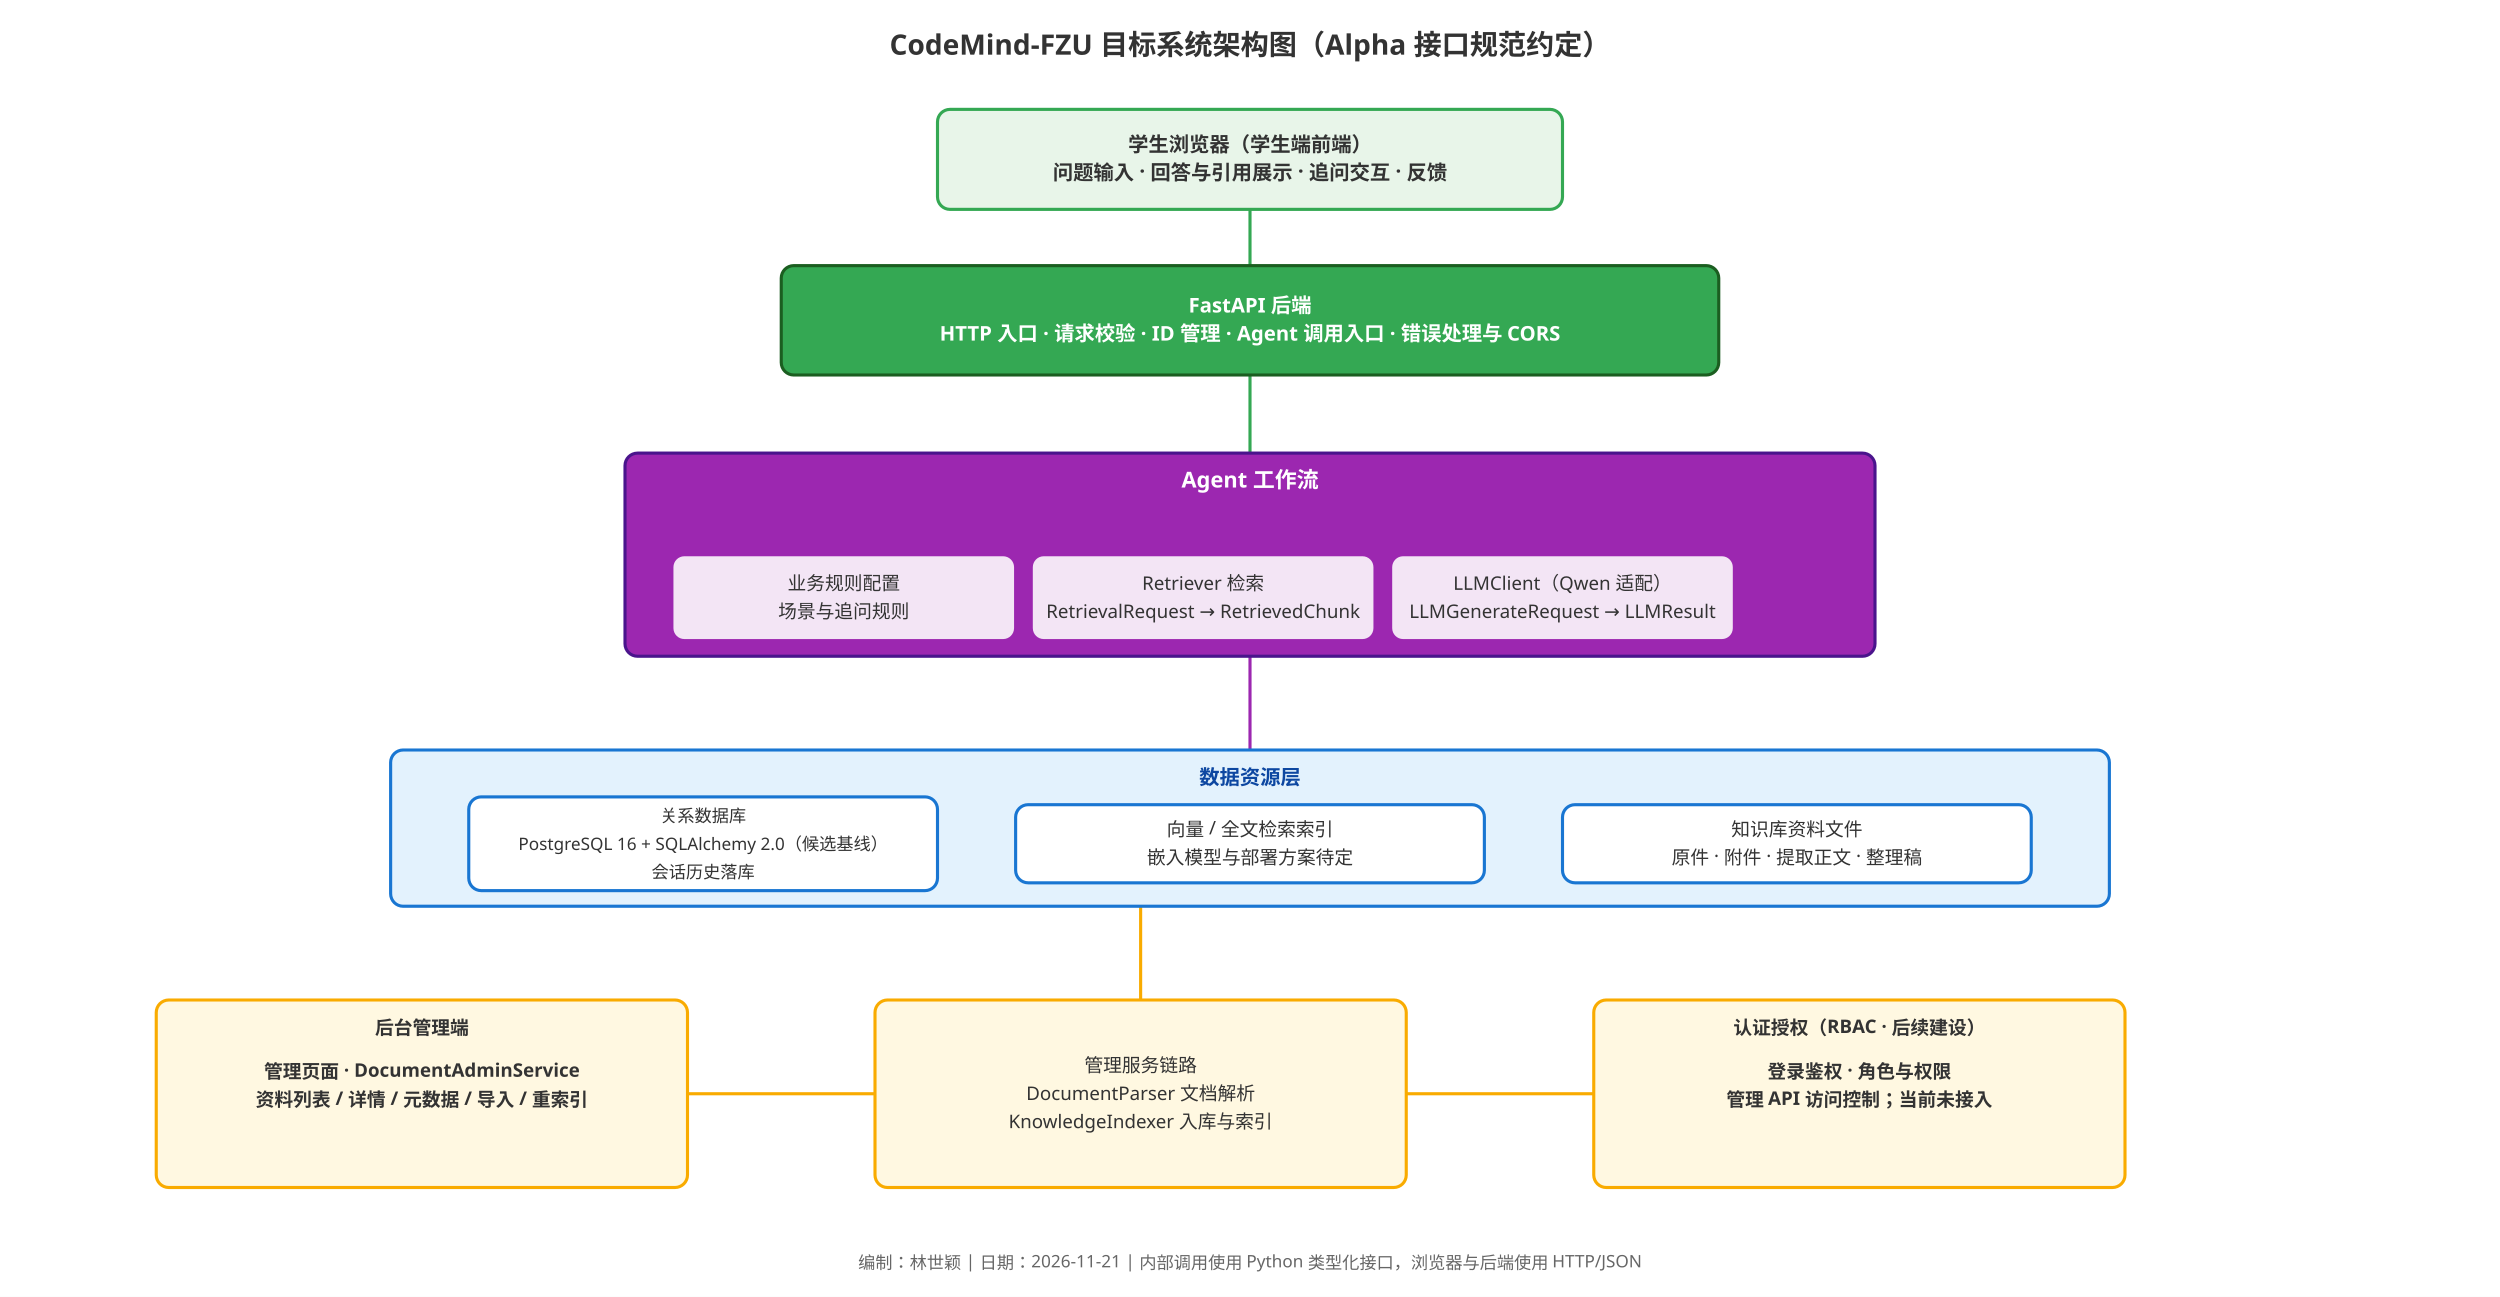
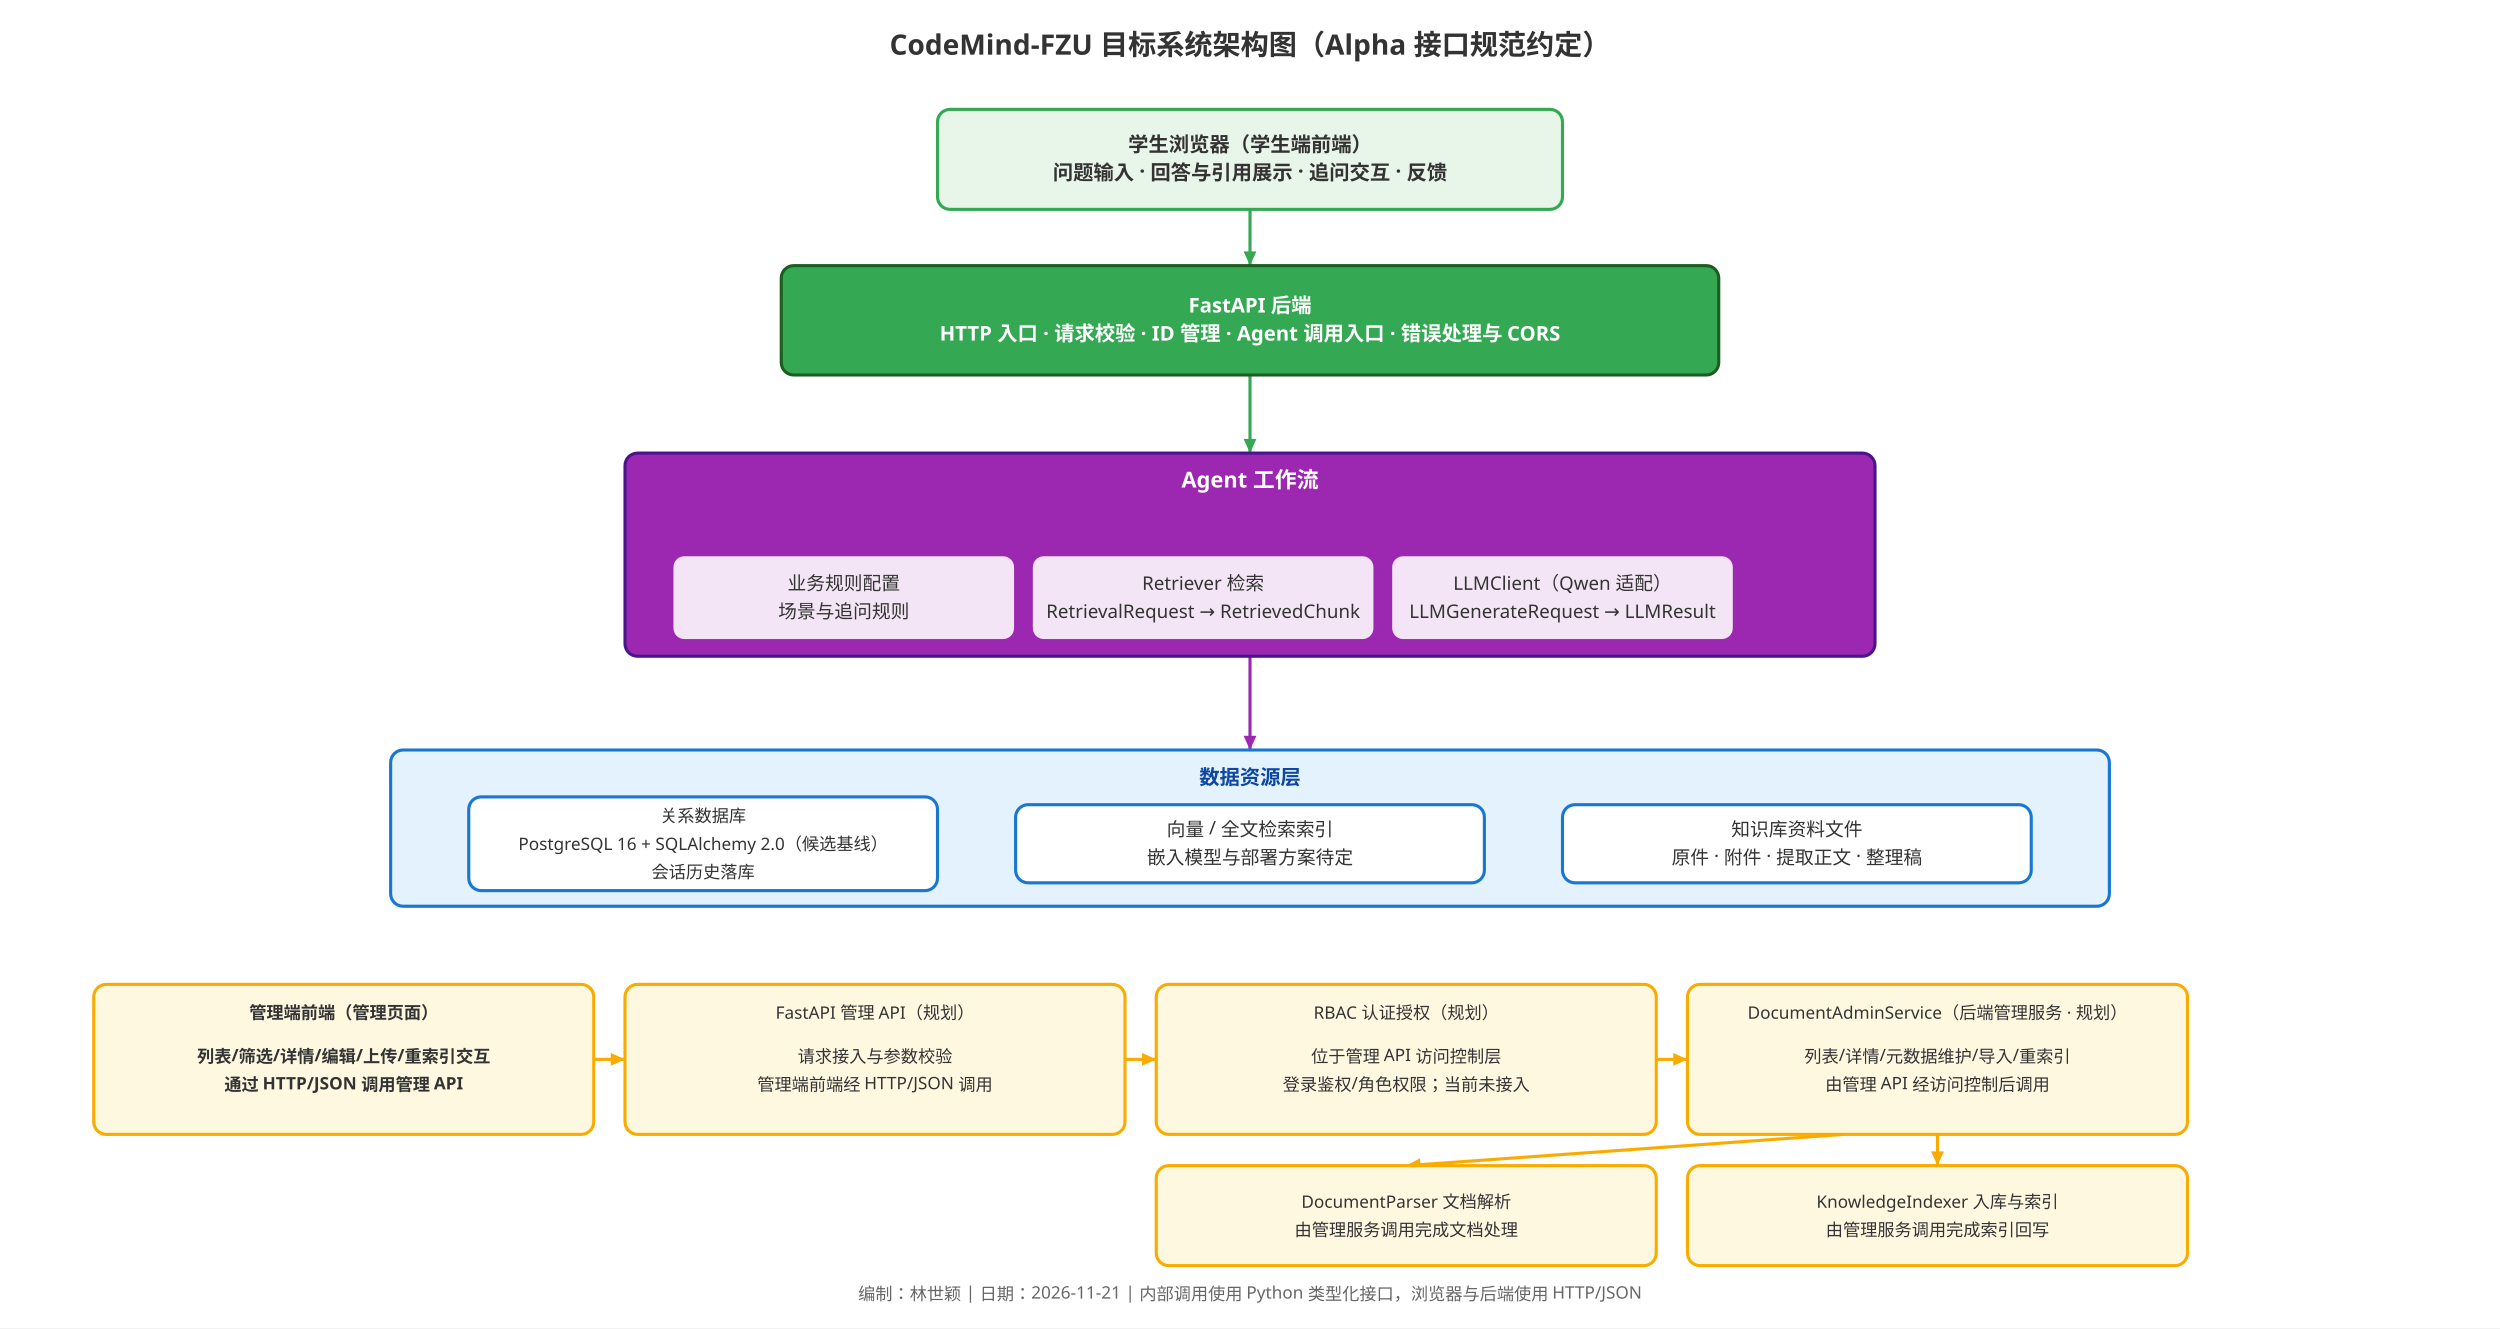
- <svg xmlns="http://www.w3.org/2000/svg" viewBox="0 0 1600 830" width="1600" height="830">
-   <rect width="1600" height="830" fill="#ffffff" />
+ <svg xmlns="http://www.w3.org/2000/svg" viewBox="0 0 1600 850" width="1600" height="850">
+   <rect width="1600" height="850" fill="#ffffff" />
  <text x="800.0" y="35" text-anchor="middle" font-family="Microsoft YaHei, sans-serif" font-size="18" font-weight="bold" fill="#333333">CodeMind-FZU 目标系统架构图（Alpha 接口规范约定）</text>
  <line x1="800" y1="134" x2="800" y2="170" stroke="#34a853" stroke-width="2" />
+   <polygon points="800.0,170.0 795.9,160.9 804.1,160.9" fill="#34a853" />
  <line x1="800" y1="240" x2="800" y2="290" stroke="#34a853" stroke-width="2" />
+   <polygon points="800.0,290.0 795.9,280.9 804.1,280.9" fill="#34a853" />
  <line x1="800" y1="420" x2="800" y2="480" stroke="#9c27b0" stroke-width="2" />
-   <line x1="730" y1="580" x2="730" y2="640" stroke="#f9ab00" stroke-width="2" />
-   <line x1="440" y1="700" x2="560" y2="700" stroke="#f9ab00" stroke-width="2" />
-   <line x1="900" y1="700" x2="1020" y2="700" stroke="#f9ab00" stroke-width="2" />
+   <polygon points="800.0,480.0 795.9,470.9 804.1,470.9" fill="#9c27b0" />
+   <line x1="380" y1="678" x2="400" y2="678" stroke="#f9ab00" stroke-width="2" />
+   <polygon points="400.0,678.0 390.9,682.1 390.9,673.9" fill="#f9ab00" />
+   <line x1="720" y1="678" x2="740" y2="678" stroke="#f9ab00" stroke-width="2" />
+   <polygon points="740.0,678.0 730.9,682.1 730.9,673.9" fill="#f9ab00" />
+   <line x1="1060" y1="678" x2="1080" y2="678" stroke="#f9ab00" stroke-width="2" />
+   <polygon points="1080.0,678.0 1070.9,682.1 1070.9,673.9" fill="#f9ab00" />
+   <line x1="1180" y1="726" x2="900" y2="746" stroke="#f9ab00" stroke-width="2" />
+   <polygon points="900.0,746.0 908.8,741.3 909.4,749.4" fill="#f9ab00" />
+   <line x1="1240" y1="726" x2="1240" y2="746" stroke="#f9ab00" stroke-width="2" />
+   <polygon points="1240.0,746.0 1235.9,736.9 1244.1,736.9" fill="#f9ab00" />
  <rect x="600" y="70" width="400" height="64" rx="8" fill="#e8f5e9" stroke="#34a853" stroke-width="2" />
  <text x="800.0" y="97.0" text-anchor="middle" font-family="Microsoft YaHei, sans-serif" font-size="13" font-weight="bold" fill="#333333">学生浏览器（学生端前端）</text>
  <text x="800.0" y="115.0" text-anchor="middle" font-family="Microsoft YaHei, sans-serif" font-size="13" font-weight="bold" fill="#333333">问题输入 · 回答与引用展示 · 追问交互 · 反馈</text>
  <rect x="500" y="170" width="600" height="70" rx="8" fill="#34a853" stroke="#1b5e20" stroke-width="2" />
  <text x="800.0" y="200.0" text-anchor="middle" font-family="Microsoft YaHei, sans-serif" font-size="13" font-weight="bold" fill="#ffffff">FastAPI 后端</text>
  <text x="800.0" y="218.0" text-anchor="middle" font-family="Microsoft YaHei, sans-serif" font-size="13" font-weight="bold" fill="#ffffff">HTTP 入口 · 请求校验 · ID 管理 · Agent 调用入口 · 错误处理与 CORS</text>
  <rect x="400" y="290" width="800" height="130" rx="8" fill="#9c27b0" stroke="#4a148c" stroke-width="2" />
  <text x="800.0" y="312" text-anchor="middle" font-family="Microsoft YaHei, sans-serif" font-size="14" font-weight="bold" fill="#ffffff">Agent 工作流</text>
  <rect x="430" y="355" width="220" height="55" rx="8" fill="#f3e5f5" stroke="#9c27b0" stroke-width="2" />
  <text x="540.0" y="377.5" text-anchor="middle" font-family="Microsoft YaHei, sans-serif" font-size="12" fill="#333333">业务规则配置</text>
  <text x="540.0" y="395.5" text-anchor="middle" font-family="Microsoft YaHei, sans-serif" font-size="12" fill="#333333">场景与追问规则</text>
  <rect x="660" y="355" width="220" height="55" rx="8" fill="#f3e5f5" stroke="#9c27b0" stroke-width="2" />
  <text x="770.0" y="377.5" text-anchor="middle" font-family="Microsoft YaHei, sans-serif" font-size="12" fill="#333333">Retriever 检索</text>
  <text x="770.0" y="395.5" text-anchor="middle" font-family="Microsoft YaHei, sans-serif" font-size="12" fill="#333333">RetrievalRequest → RetrievedChunk</text>
  <rect x="890" y="355" width="220" height="55" rx="8" fill="#f3e5f5" stroke="#9c27b0" stroke-width="2" />
  <text x="1000.0" y="377.5" text-anchor="middle" font-family="Microsoft YaHei, sans-serif" font-size="12" fill="#333333">LLMClient（Qwen 适配）</text>
  <text x="1000.0" y="395.5" text-anchor="middle" font-family="Microsoft YaHei, sans-serif" font-size="12" fill="#333333">LLMGenerateRequest → LLMResult</text>
  <rect x="250" y="480" width="1100" height="100" rx="8" fill="#e3f2fd" stroke="#1976d2" stroke-width="2" />
  <text x="800.0" y="502" text-anchor="middle" font-family="Microsoft YaHei, sans-serif" font-size="13" font-weight="bold" fill="#0d47a1">数据资源层</text>
  <rect x="300" y="510" width="300" height="60" rx="8" fill="#ffffff" stroke="#1976d2" stroke-width="2" />
  <text x="450.0" y="526.0" text-anchor="middle" font-family="Microsoft YaHei, sans-serif" font-size="11" fill="#333333">关系数据库</text>
  <text x="450.0" y="544.0" text-anchor="middle" font-family="Microsoft YaHei, sans-serif" font-size="11" fill="#333333">PostgreSQL 16 + SQLAlchemy 2.0（候选基线）</text>
  <text x="450.0" y="562.0" text-anchor="middle" font-family="Microsoft YaHei, sans-serif" font-size="11" fill="#333333">会话历史落库</text>
  <rect x="650" y="515" width="300" height="50" rx="8" fill="#ffffff" stroke="#1976d2" stroke-width="2" />
  <text x="800.0" y="535.0" text-anchor="middle" font-family="Microsoft YaHei, sans-serif" font-size="12" fill="#333333">向量 / 全文检索索引</text>
  <text x="800.0" y="553.0" text-anchor="middle" font-family="Microsoft YaHei, sans-serif" font-size="12" fill="#333333">嵌入模型与部署方案待定</text>
  <rect x="1000" y="515" width="300" height="50" rx="8" fill="#ffffff" stroke="#1976d2" stroke-width="2" />
  <text x="1150.0" y="535.0" text-anchor="middle" font-family="Microsoft YaHei, sans-serif" font-size="12" fill="#333333">知识库资料文件</text>
  <text x="1150.0" y="553.0" text-anchor="middle" font-family="Microsoft YaHei, sans-serif" font-size="12" fill="#333333">原件 · 附件 · 提取正文 · 整理稿</text>
-   <rect x="100" y="640" width="340" height="120" rx="8" fill="#fff8e1" stroke="#f9ab00" stroke-width="2" />
-   <text x="270.0" y="662" text-anchor="middle" font-family="Microsoft YaHei, sans-serif" font-size="12" font-weight="bold" fill="#333333">后台管理端</text>
-   <text x="270.0" y="690" text-anchor="middle" font-family="Microsoft YaHei, sans-serif" font-size="12" font-weight="bold" fill="#333333">管理页面 · DocumentAdminService</text>
-   <text x="270.0" y="708" text-anchor="middle" font-family="Microsoft YaHei, sans-serif" font-size="12" font-weight="bold" fill="#333333">资料列表 / 详情 / 元数据 / 导入 / 重索引</text>
-   <rect x="560" y="640" width="340" height="120" rx="8" fill="#fff8e1" stroke="#f9ab00" stroke-width="2" />
-   <text x="730.0" y="686.0" text-anchor="middle" font-family="Microsoft YaHei, sans-serif" font-size="12" fill="#333333">管理服务链路</text>
-   <text x="730.0" y="704.0" text-anchor="middle" font-family="Microsoft YaHei, sans-serif" font-size="12" fill="#333333">DocumentParser 文档解析</text>
-   <text x="730.0" y="722.0" text-anchor="middle" font-family="Microsoft YaHei, sans-serif" font-size="12" fill="#333333">KnowledgeIndexer 入库与索引</text>
-   <rect x="1020" y="640" width="340" height="120" rx="8" fill="#fff8e1" stroke="#f9ab00" stroke-width="2" />
-   <text x="1190.0" y="662" text-anchor="middle" font-family="Microsoft YaHei, sans-serif" font-size="12" font-weight="bold" fill="#333333">认证授权（RBAC · 后续建设）</text>
-   <text x="1190.0" y="690" text-anchor="middle" font-family="Microsoft YaHei, sans-serif" font-size="12" font-weight="bold" fill="#333333">登录鉴权 · 角色与权限</text>
-   <text x="1190.0" y="708" text-anchor="middle" font-family="Microsoft YaHei, sans-serif" font-size="12" font-weight="bold" fill="#333333">管理 API 访问控制；当前未接入</text>
-   <text x="800.0" y="812" text-anchor="middle" font-family="Microsoft YaHei, sans-serif" font-size="11" fill="#666666">编制：林世颖 | 日期：2026-11-21 | 内部调用使用 Python 类型化接口，浏览器与后端使用 HTTP/JSON</text>
+   <rect x="60" y="630" width="320" height="96" rx="8" fill="#fff8e1" stroke="#f9ab00" stroke-width="2" />
+   <text x="220.0" y="652" text-anchor="middle" font-family="Microsoft YaHei, sans-serif" font-size="11" font-weight="bold" fill="#333333">管理端前端（管理页面）</text>
+   <text x="220.0" y="680" text-anchor="middle" font-family="Microsoft YaHei, sans-serif" font-size="11" font-weight="bold" fill="#333333">列表/筛选/详情/编辑/上传/重索引交互</text>
+   <text x="220.0" y="698" text-anchor="middle" font-family="Microsoft YaHei, sans-serif" font-size="11" font-weight="bold" fill="#333333">通过 HTTP/JSON 调用管理 API</text>
+   <rect x="400" y="630" width="320" height="96" rx="8" fill="#fff8e1" stroke="#f9ab00" stroke-width="2" />
+   <text x="560.0" y="652" text-anchor="middle" font-family="Microsoft YaHei, sans-serif" font-size="11" fill="#333333">FastAPI 管理 API（规划）</text>
+   <text x="560.0" y="680" text-anchor="middle" font-family="Microsoft YaHei, sans-serif" font-size="11" fill="#333333">请求接入与参数校验</text>
+   <text x="560.0" y="698" text-anchor="middle" font-family="Microsoft YaHei, sans-serif" font-size="11" fill="#333333">管理端前端经 HTTP/JSON 调用</text>
+   <rect x="740" y="630" width="320" height="96" rx="8" fill="#fff8e1" stroke="#f9ab00" stroke-width="2" />
+   <text x="900.0" y="652" text-anchor="middle" font-family="Microsoft YaHei, sans-serif" font-size="11" fill="#333333">RBAC 认证授权（规划）</text>
+   <text x="900.0" y="680" text-anchor="middle" font-family="Microsoft YaHei, sans-serif" font-size="11" fill="#333333">位于管理 API 访问控制层</text>
+   <text x="900.0" y="698" text-anchor="middle" font-family="Microsoft YaHei, sans-serif" font-size="11" fill="#333333">登录鉴权/角色权限；当前未接入</text>
+   <rect x="1080" y="630" width="320" height="96" rx="8" fill="#fff8e1" stroke="#f9ab00" stroke-width="2" />
+   <text x="1240.0" y="652" text-anchor="middle" font-family="Microsoft YaHei, sans-serif" font-size="11" fill="#333333">DocumentAdminService（后端管理服务 · 规划）</text>
+   <text x="1240.0" y="680" text-anchor="middle" font-family="Microsoft YaHei, sans-serif" font-size="11" fill="#333333">列表/详情/元数据维护/导入/重索引</text>
+   <text x="1240.0" y="698" text-anchor="middle" font-family="Microsoft YaHei, sans-serif" font-size="11" fill="#333333">由管理 API 经访问控制后调用</text>
+   <rect x="740" y="746" width="320" height="64" rx="8" fill="#fff8e1" stroke="#f9ab00" stroke-width="2" />
+   <text x="900.0" y="773.0" text-anchor="middle" font-family="Microsoft YaHei, sans-serif" font-size="11" fill="#333333">DocumentParser 文档解析</text>
+   <text x="900.0" y="791.0" text-anchor="middle" font-family="Microsoft YaHei, sans-serif" font-size="11" fill="#333333">由管理服务调用完成文档处理</text>
+   <rect x="1080" y="746" width="320" height="64" rx="8" fill="#fff8e1" stroke="#f9ab00" stroke-width="2" />
+   <text x="1240.0" y="773.0" text-anchor="middle" font-family="Microsoft YaHei, sans-serif" font-size="11" fill="#333333">KnowledgeIndexer 入库与索引</text>
+   <text x="1240.0" y="791.0" text-anchor="middle" font-family="Microsoft YaHei, sans-serif" font-size="11" fill="#333333">由管理服务调用完成索引回写</text>
+   <text x="800.0" y="832" text-anchor="middle" font-family="Microsoft YaHei, sans-serif" font-size="11" fill="#666666">编制：林世颖 | 日期：2026-11-21 | 内部调用使用 Python 类型化接口，浏览器与后端使用 HTTP/JSON</text>
</svg>
